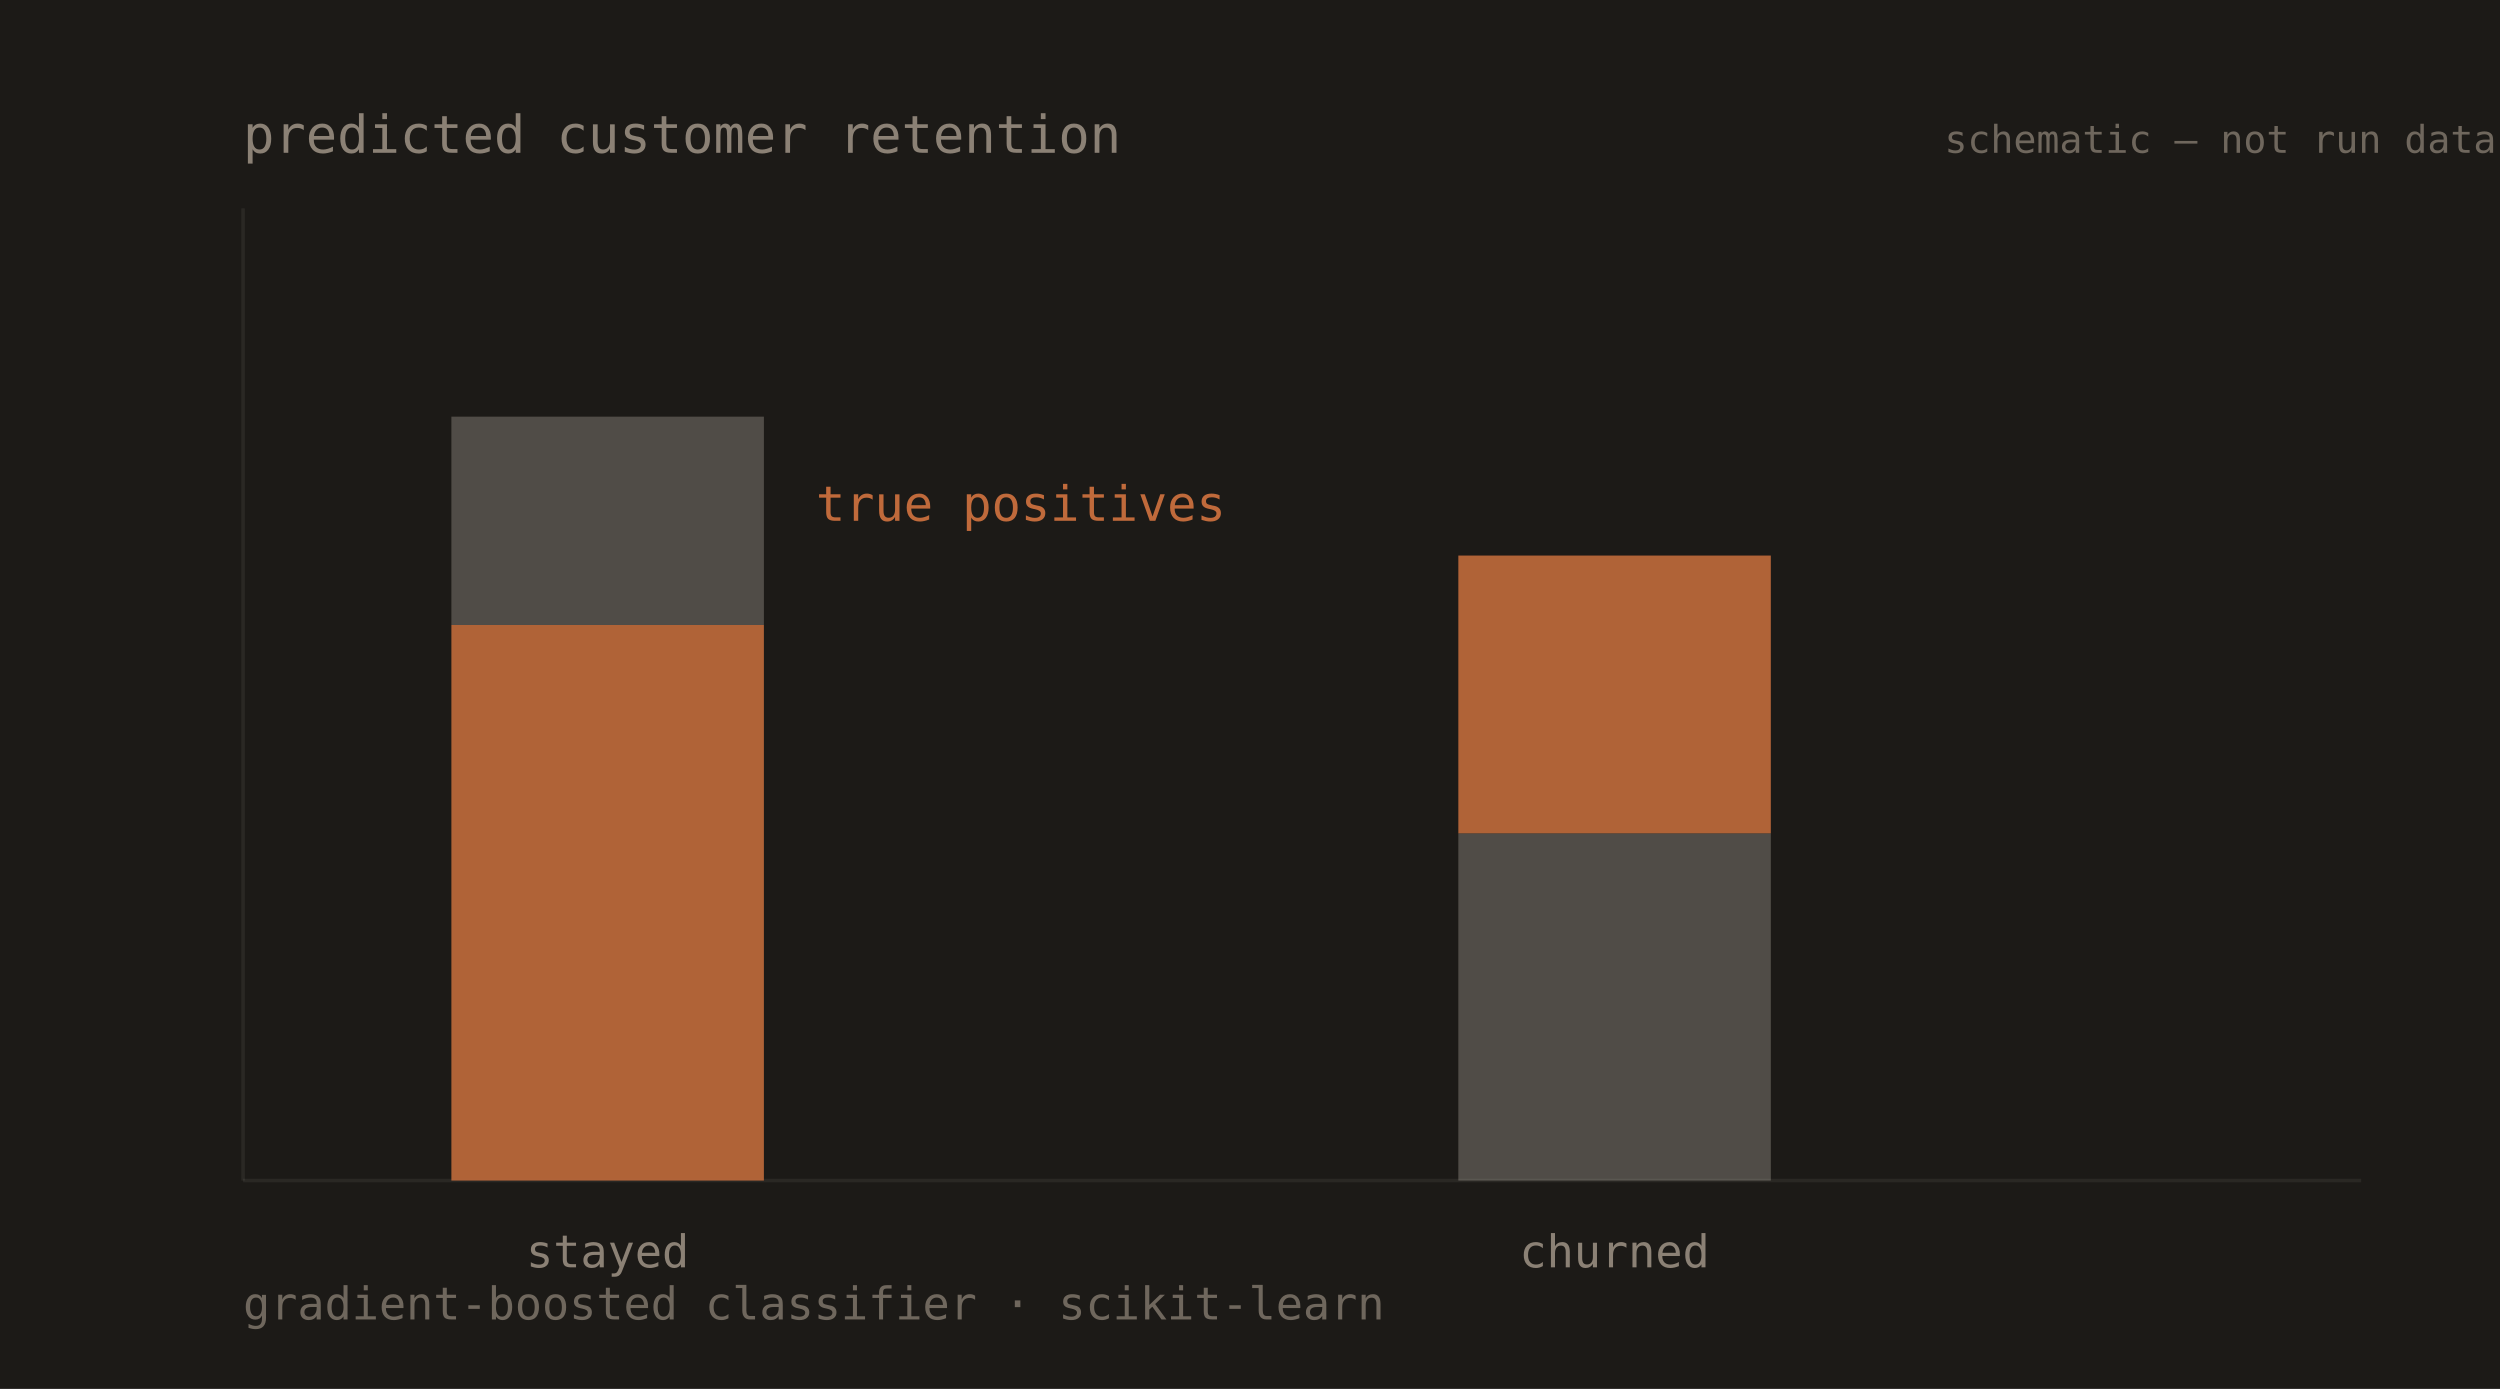
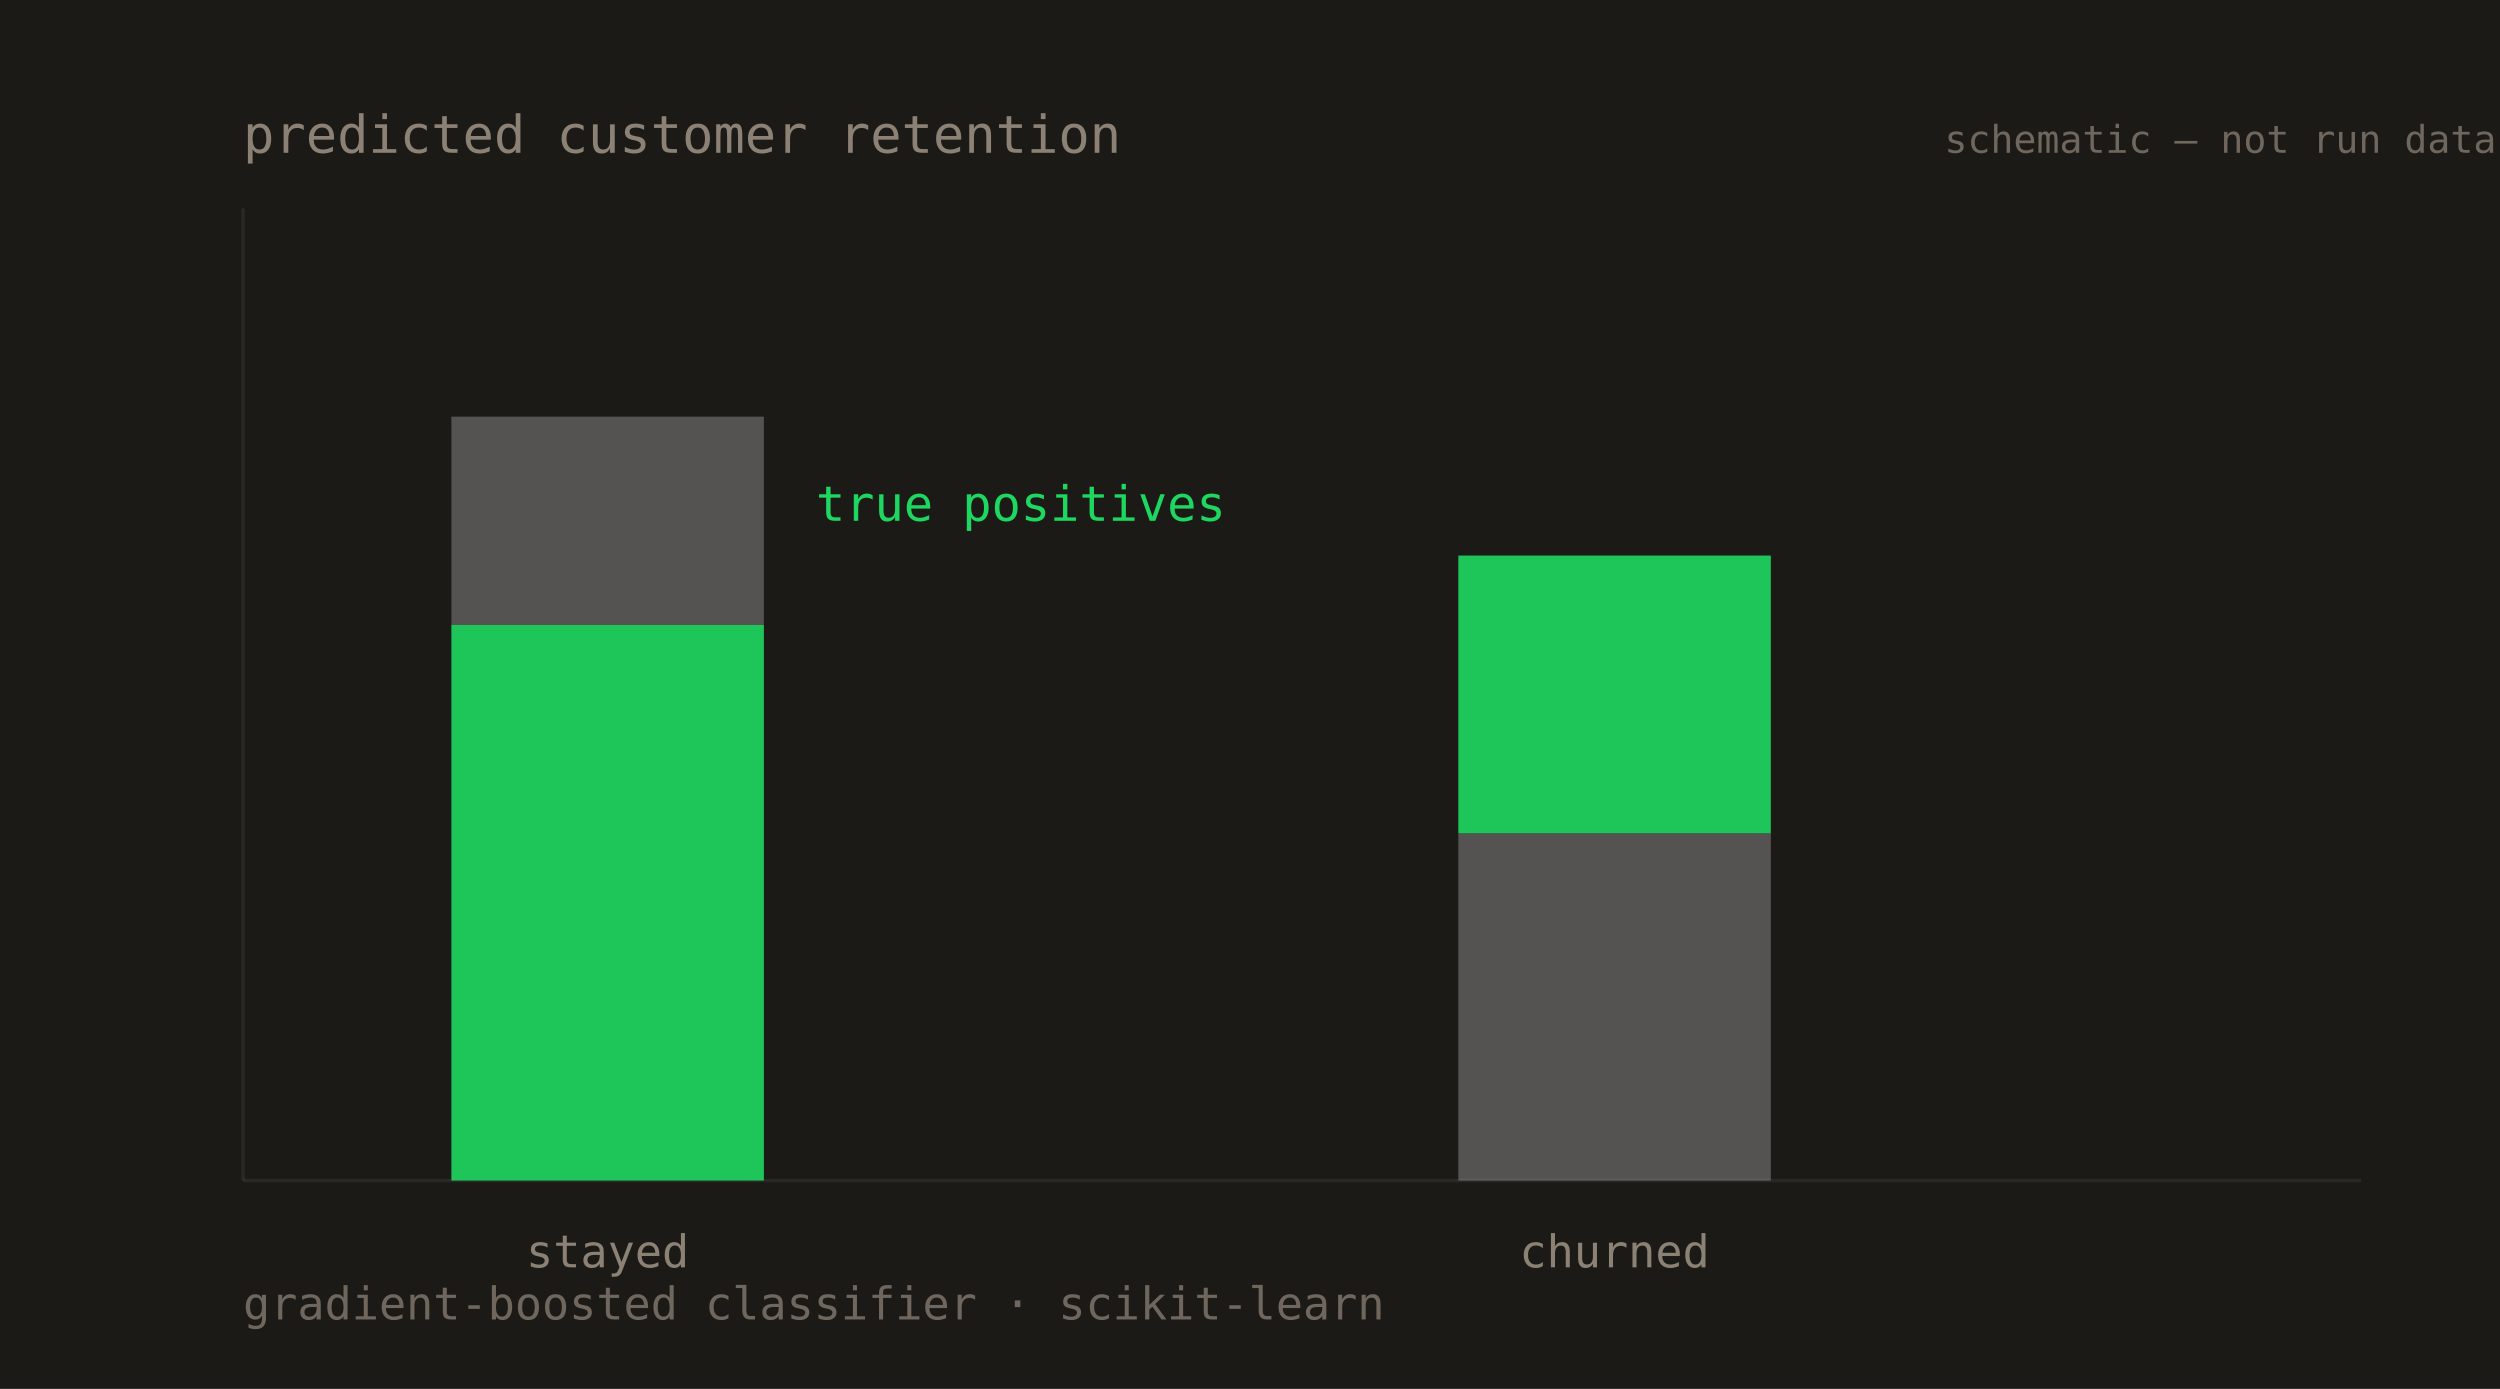
<svg xmlns="http://www.w3.org/2000/svg" viewBox="0 0 720 400" font-family="IBM Plex Mono, monospace">
  <rect width="720" height="400" fill="#1c1a17" />
  <g stroke="rgba(237,228,214,0.07)">
    <line x1="70" y1="340" x2="680" y2="340" />
    <line x1="70" y1="60" x2="70" y2="340" />
  </g>
  <g>
-     <rect x="130" y="180" width="90" height="160" fill="#c06a3b" opacity="0.9" />
-     <rect x="130" y="120" width="90" height="60" fill="#ede4d6" opacity="0.25" />
-     <rect x="420" y="240" width="90" height="100" fill="#ede4d6" opacity="0.25" />
-     <rect x="420" y="160" width="90" height="80" fill="#c06a3b" opacity="0.9" />
+     <rect x="130" y="180" width="90" height="160" fill="#1ed760" opacity="0.9" />
+     <rect x="130" y="120" width="90" height="60" fill="#ffffff" opacity="0.25" />
+     <rect x="420" y="240" width="90" height="100" fill="#ffffff" opacity="0.25" />
+     <rect x="420" y="160" width="90" height="80" fill="#1ed760" opacity="0.9" />
  </g>
  <text x="175" y="365" fill="#8b8175" font-size="13" text-anchor="middle">stayed</text>
  <text x="465" y="365" fill="#8b8175" font-size="13" text-anchor="middle">churned</text>
  <text x="70" y="44" fill="#8b8175" font-size="15">predicted customer retention</text>
-   <text x="235" y="150" fill="#c06a3b" font-size="14">true positives</text>
+   <text x="235" y="150" fill="#1ed760" font-size="14">true positives</text>
  <text x="70" y="380" fill="#6f675d" font-size="13">gradient-boosted classifier · scikit-learn</text>
  <text x="560" y="44" fill="#6f675d" font-size="11">schematic — not run data</text>
</svg>
